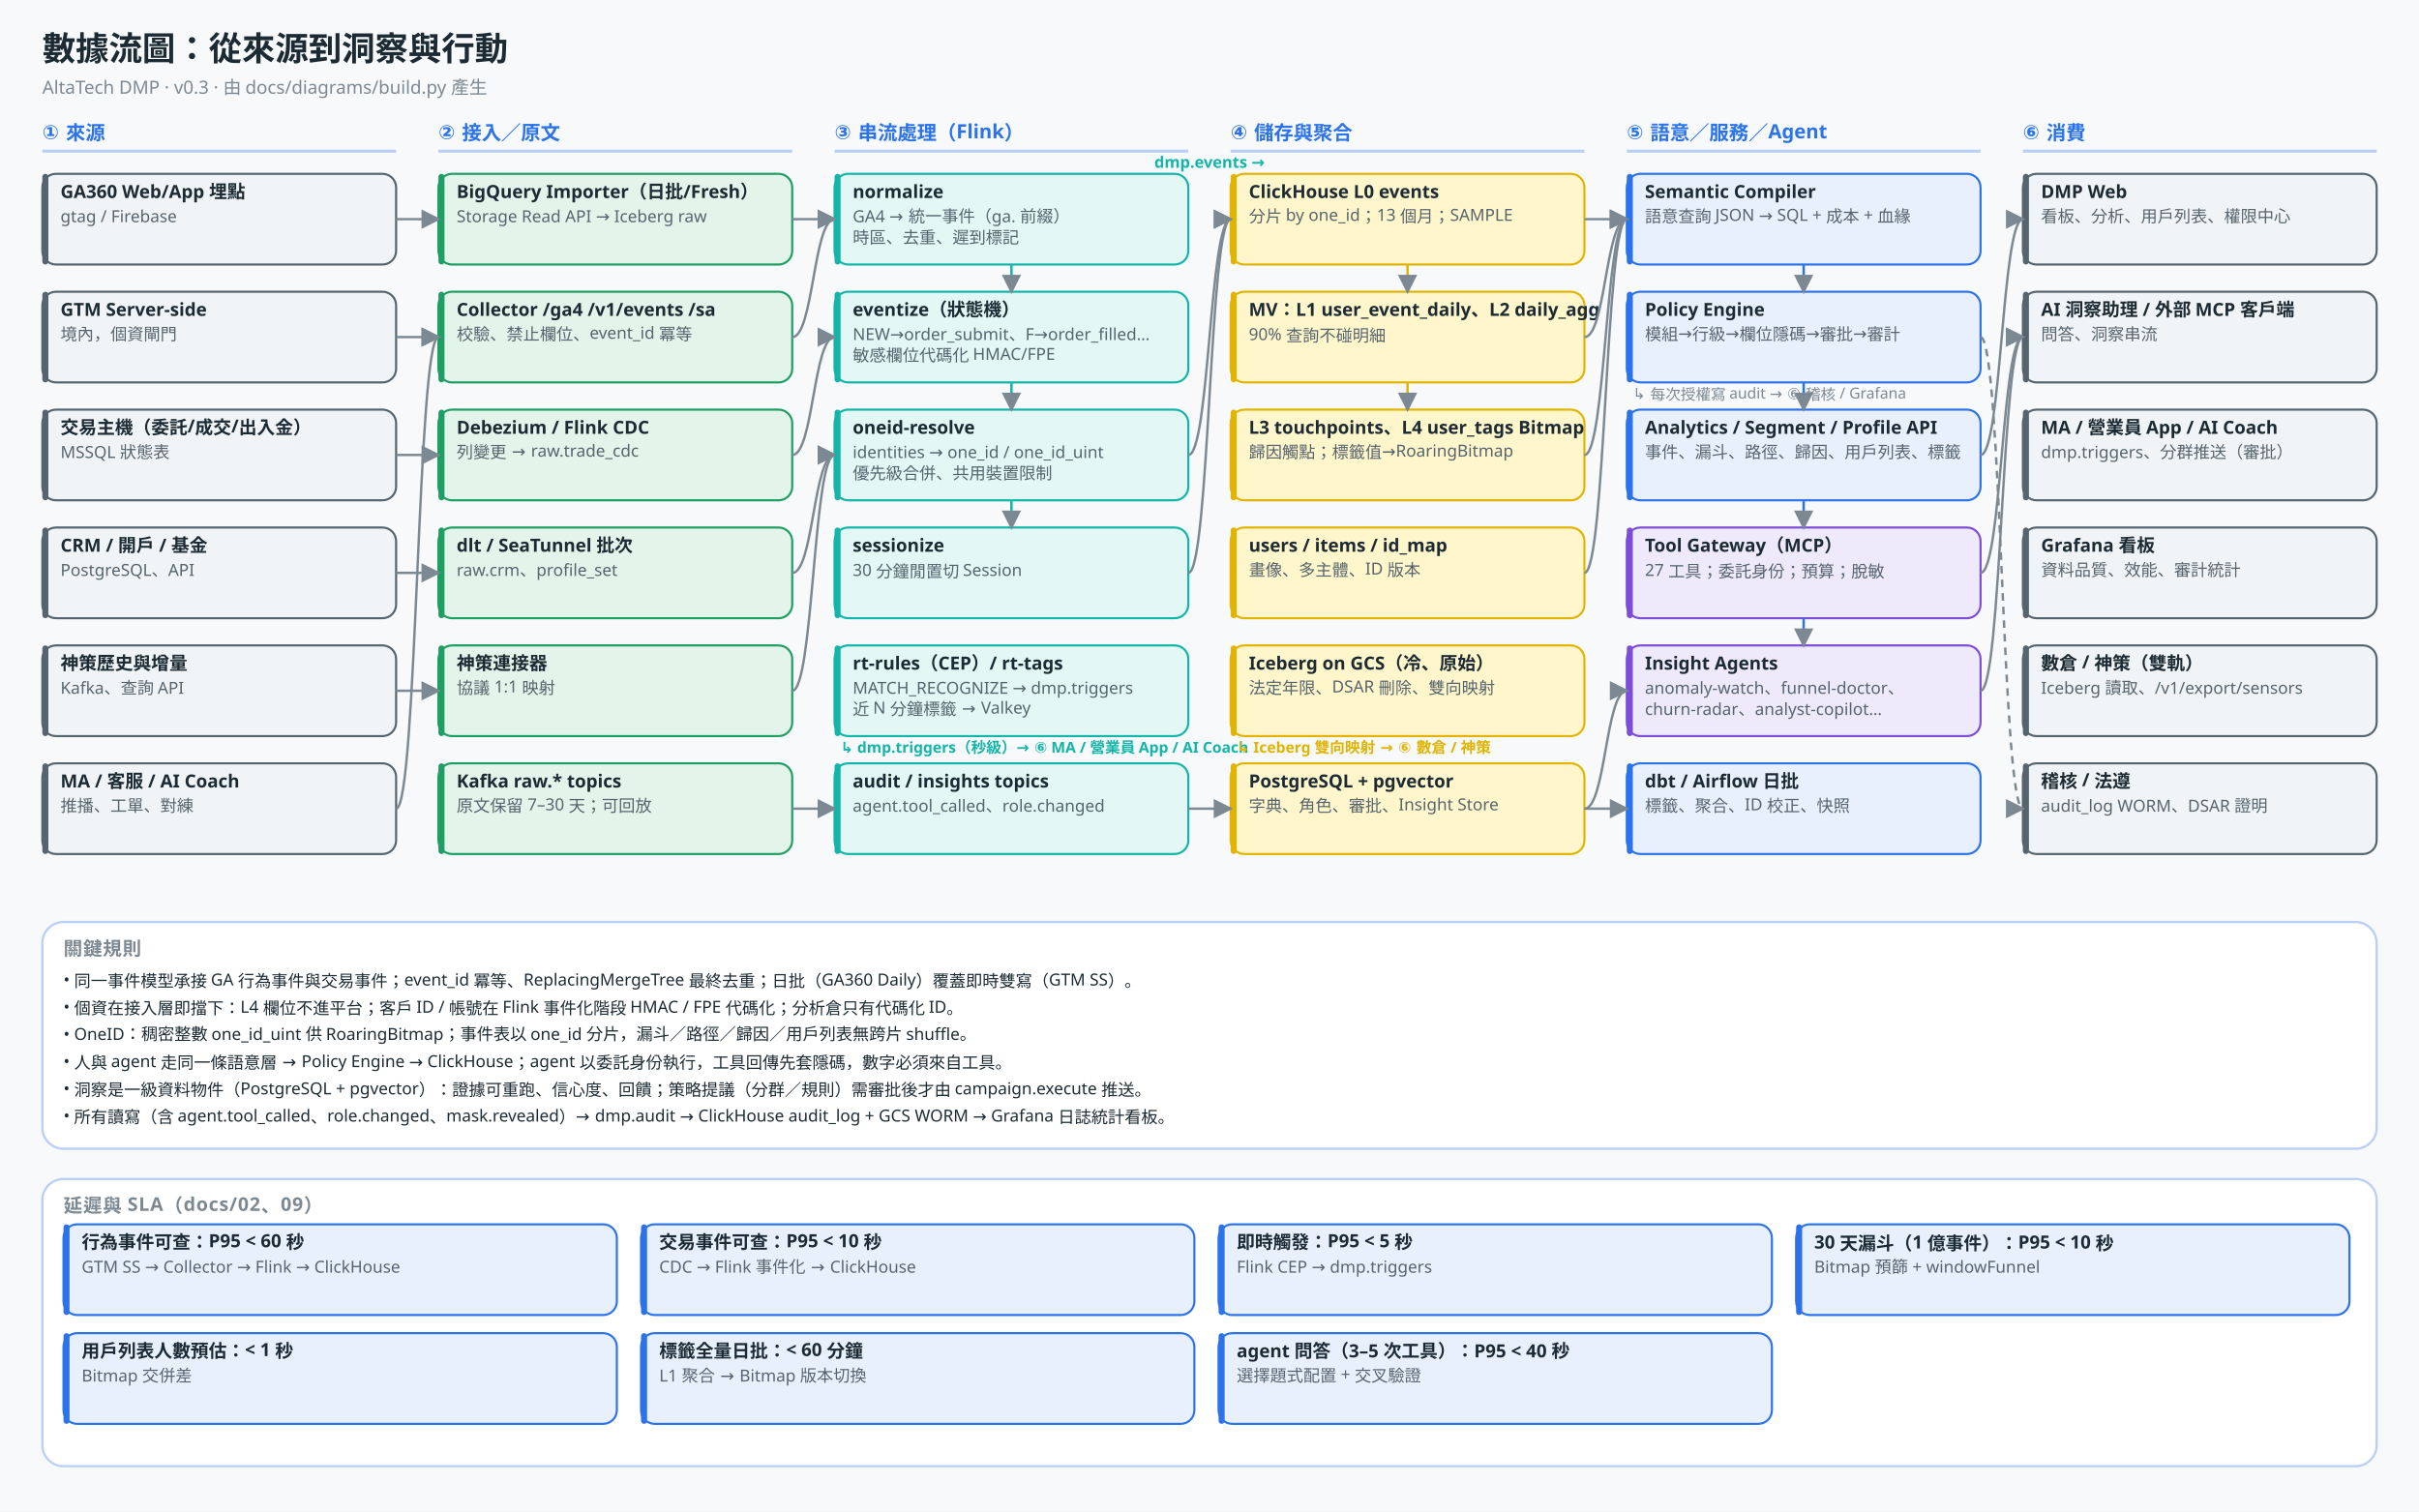
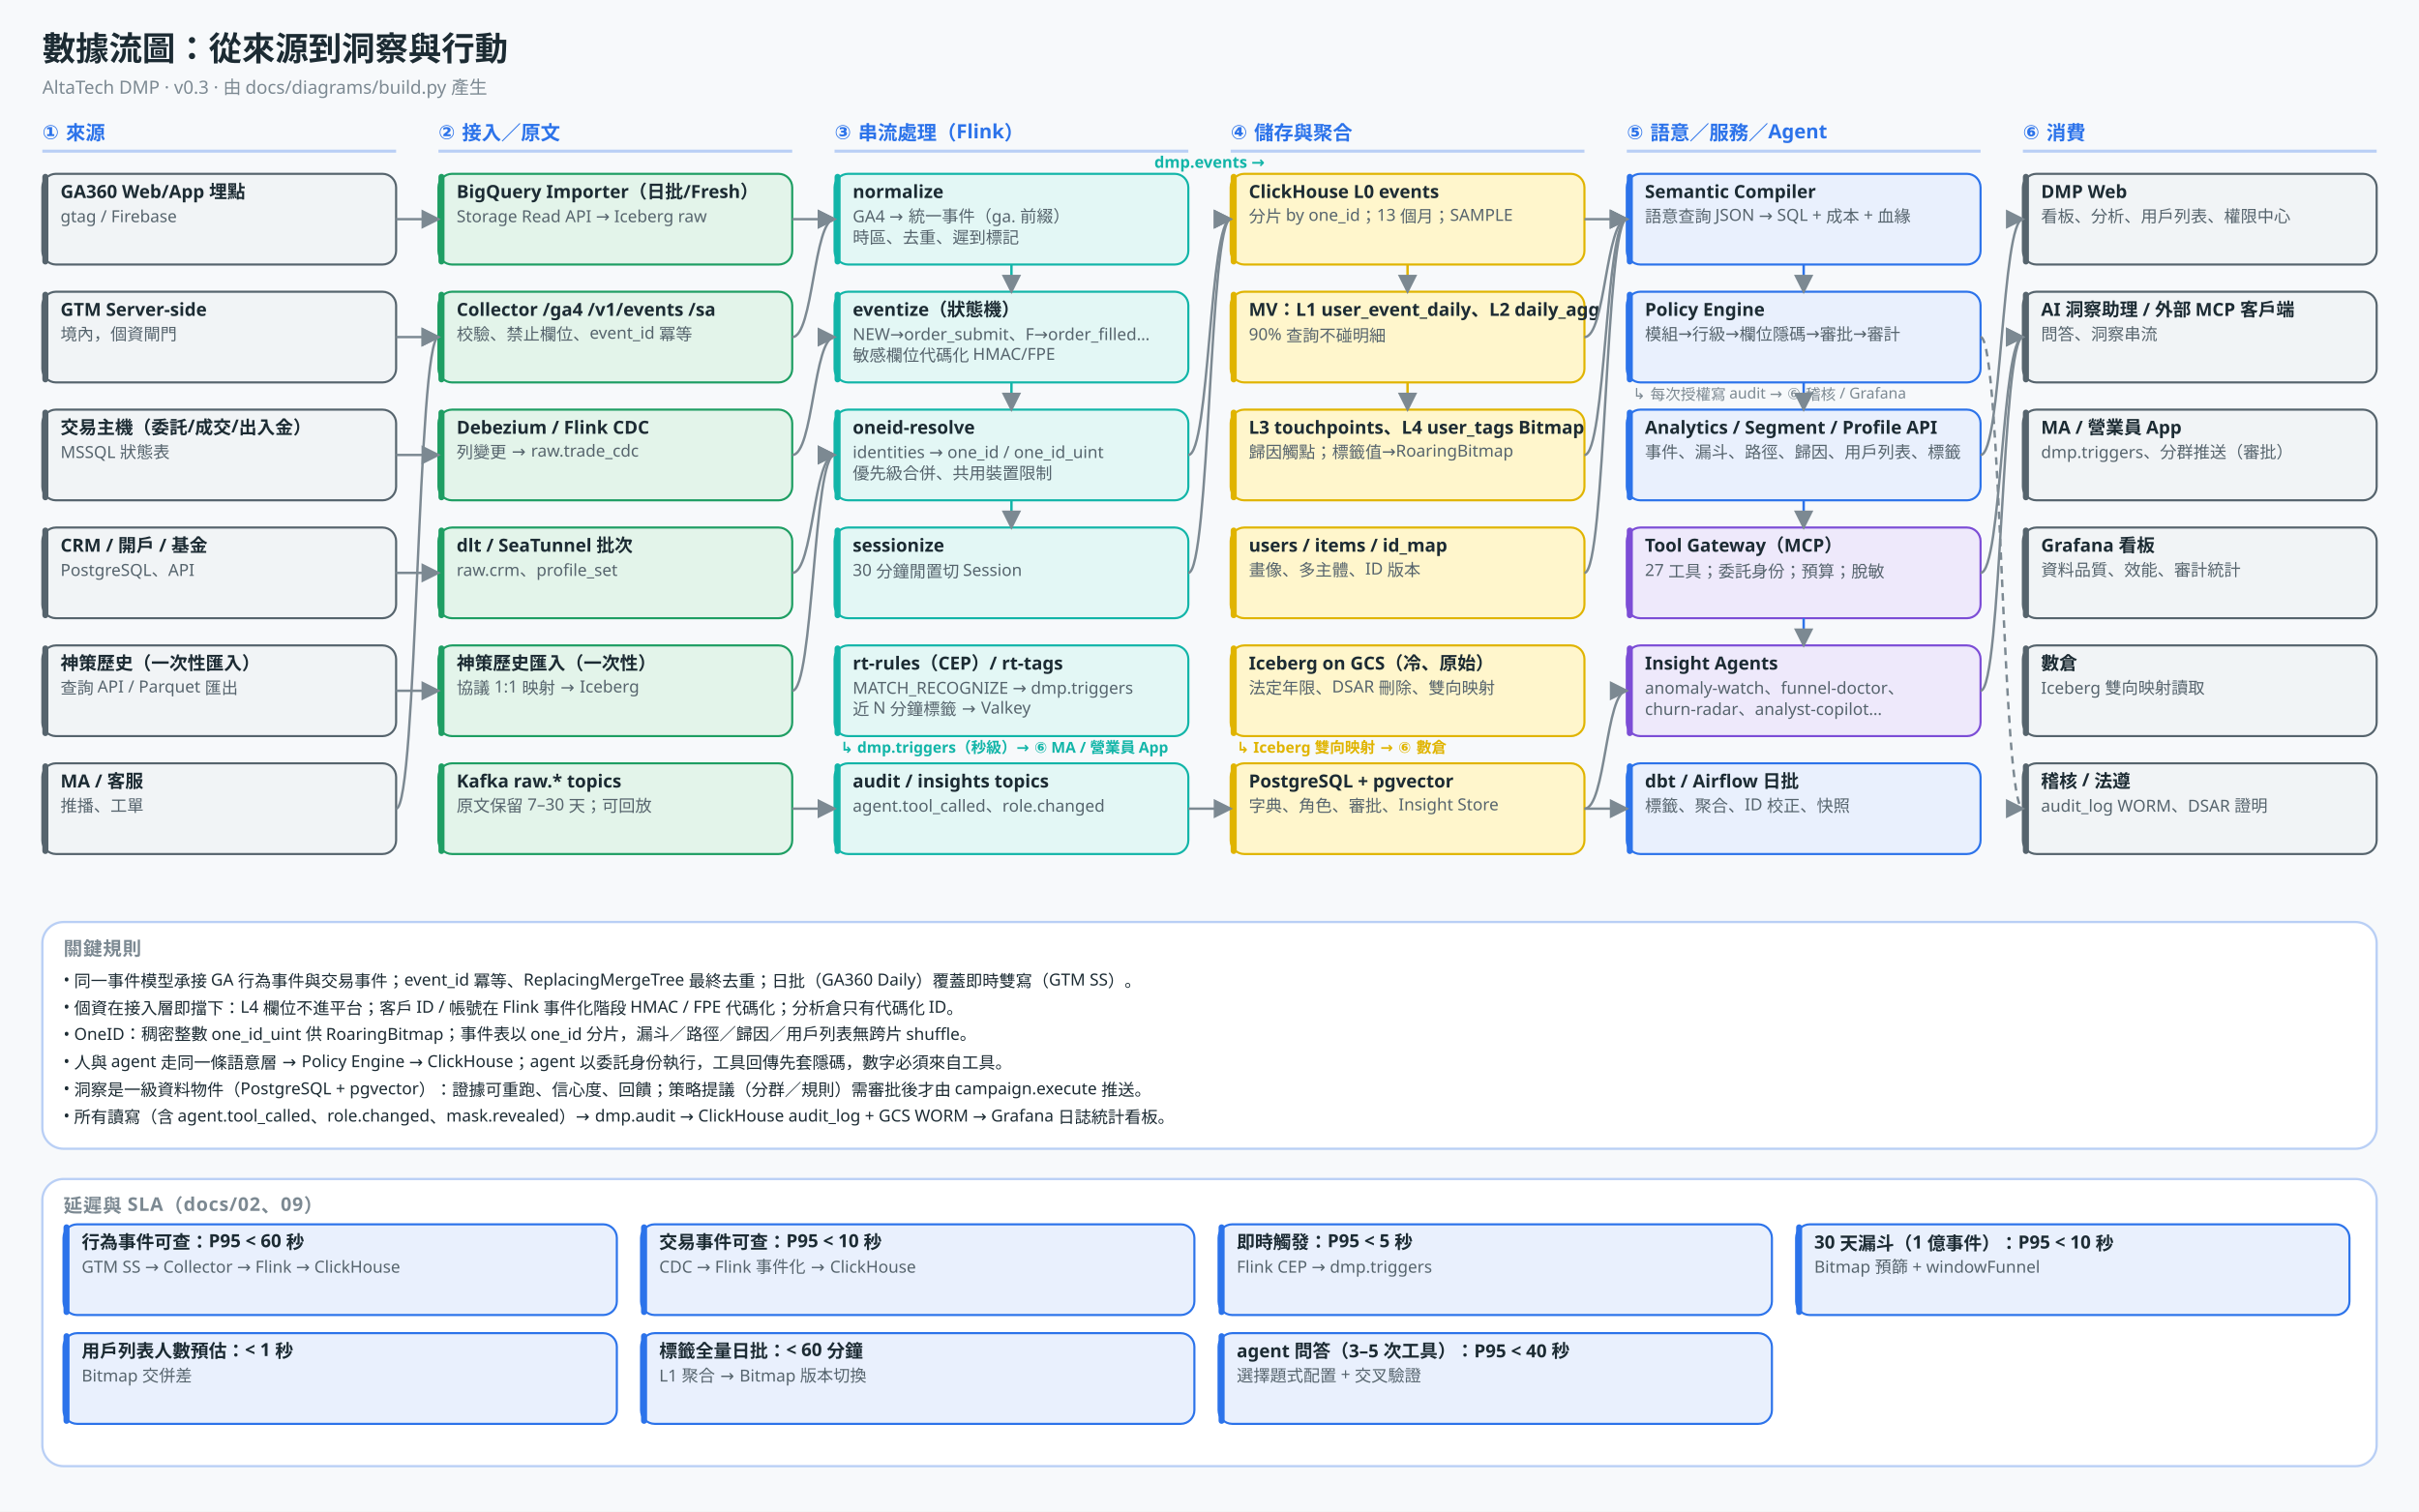
<svg xmlns="http://www.w3.org/2000/svg" viewBox="0 0 1600 1000" width="1600" height="1000">
  <defs>
    <marker id="ah" markerWidth="8" markerHeight="8" refX="7" refY="4" orient="auto">
      <path d="M0,0 L8,4 L0,8 z" fill="#7C8992" />
    </marker>
  </defs>
  <rect width="1600" height="1000" fill="#F7F9FB" />
  <text x="28" y="40" font-family="'Plus Jakarta Sans','Noto Sans TC','PingFang TC','Microsoft JhengHei',sans-serif" font-size="22" font-weight="800" fill="#1C2B33">數據流圖：從來源到洞察與行動</text>
  <text x="28" y="62" font-family="'Plus Jakarta Sans','Noto Sans TC','PingFang TC','Microsoft JhengHei',sans-serif" font-size="12" fill="#7C8992">AltaTech DMP · v0.3 · 由 docs/diagrams/build.py 產生</text>
  <text x="28" y="92" font-family="'Plus Jakarta Sans','Noto Sans TC','PingFang TC','Microsoft JhengHei',sans-serif" font-size="13" font-weight="800" fill="#2C73EA">① 來源</text>
  <line x1="28" y1="100" x2="262" y2="100" stroke="#B9CFF5" stroke-width="2" />
  <text x="290" y="92" font-family="'Plus Jakarta Sans','Noto Sans TC','PingFang TC','Microsoft JhengHei',sans-serif" font-size="13" font-weight="800" fill="#2C73EA">② 接入／原文</text>
  <line x1="290" y1="100" x2="524" y2="100" stroke="#B9CFF5" stroke-width="2" />
  <text x="552" y="92" font-family="'Plus Jakarta Sans','Noto Sans TC','PingFang TC','Microsoft JhengHei',sans-serif" font-size="13" font-weight="800" fill="#2C73EA">③ 串流處理（Flink）</text>
  <line x1="552" y1="100" x2="786" y2="100" stroke="#B9CFF5" stroke-width="2" />
  <text x="814" y="92" font-family="'Plus Jakarta Sans','Noto Sans TC','PingFang TC','Microsoft JhengHei',sans-serif" font-size="13" font-weight="800" fill="#2C73EA">④ 儲存與聚合</text>
  <line x1="814" y1="100" x2="1048" y2="100" stroke="#B9CFF5" stroke-width="2" />
  <text x="1076" y="92" font-family="'Plus Jakarta Sans','Noto Sans TC','PingFang TC','Microsoft JhengHei',sans-serif" font-size="13" font-weight="800" fill="#2C73EA">⑤ 語意／服務／Agent</text>
  <line x1="1076" y1="100" x2="1310" y2="100" stroke="#B9CFF5" stroke-width="2" />
  <text x="1338" y="92" font-family="'Plus Jakarta Sans','Noto Sans TC','PingFang TC','Microsoft JhengHei',sans-serif" font-size="13" font-weight="800" fill="#2C73EA">⑥ 消費</text>
  <line x1="1338" y1="100" x2="1572" y2="100" stroke="#B9CFF5" stroke-width="2" />
  <rect x="28" y="115" width="234" height="60" rx="9" fill="#F1F4F6" stroke="#56646D" stroke-width="1.4" />
  <rect x="28" y="115" width="4" height="60" rx="2" fill="#56646D" />
  <text x="40" y="131" font-family="'Plus Jakarta Sans','Noto Sans TC','PingFang TC','Microsoft JhengHei',sans-serif" font-size="12" font-weight="700" fill="#1C2B33">GA360 Web/App 埋點</text>
  <text x="40" y="147" font-family="'Plus Jakarta Sans','Noto Sans TC','PingFang TC','Microsoft JhengHei',sans-serif" font-size="11" fill="#56646D">gtag / Firebase</text>
  <rect x="28" y="193" width="234" height="60" rx="9" fill="#F1F4F6" stroke="#56646D" stroke-width="1.4" />
  <rect x="28" y="193" width="4" height="60" rx="2" fill="#56646D" />
  <text x="40" y="209" font-family="'Plus Jakarta Sans','Noto Sans TC','PingFang TC','Microsoft JhengHei',sans-serif" font-size="12" font-weight="700" fill="#1C2B33">GTM Server-side</text>
  <text x="40" y="225" font-family="'Plus Jakarta Sans','Noto Sans TC','PingFang TC','Microsoft JhengHei',sans-serif" font-size="11" fill="#56646D">境內，個資閘門</text>
  <rect x="28" y="271" width="234" height="60" rx="9" fill="#F1F4F6" stroke="#56646D" stroke-width="1.4" />
  <rect x="28" y="271" width="4" height="60" rx="2" fill="#56646D" />
  <text x="40" y="287" font-family="'Plus Jakarta Sans','Noto Sans TC','PingFang TC','Microsoft JhengHei',sans-serif" font-size="12" font-weight="700" fill="#1C2B33">交易主機（委託/成交/出入金）</text>
  <text x="40" y="303" font-family="'Plus Jakarta Sans','Noto Sans TC','PingFang TC','Microsoft JhengHei',sans-serif" font-size="11" fill="#56646D">MSSQL 狀態表</text>
  <rect x="28" y="349" width="234" height="60" rx="9" fill="#F1F4F6" stroke="#56646D" stroke-width="1.4" />
  <rect x="28" y="349" width="4" height="60" rx="2" fill="#56646D" />
  <text x="40" y="365" font-family="'Plus Jakarta Sans','Noto Sans TC','PingFang TC','Microsoft JhengHei',sans-serif" font-size="12" font-weight="700" fill="#1C2B33">CRM / 開戶 / 基金</text>
  <text x="40" y="381" font-family="'Plus Jakarta Sans','Noto Sans TC','PingFang TC','Microsoft JhengHei',sans-serif" font-size="11" fill="#56646D">PostgreSQL、API</text>
  <rect x="28" y="427" width="234" height="60" rx="9" fill="#F1F4F6" stroke="#56646D" stroke-width="1.4" />
  <rect x="28" y="427" width="4" height="60" rx="2" fill="#56646D" />
-   <text x="40" y="443" font-family="'Plus Jakarta Sans','Noto Sans TC','PingFang TC','Microsoft JhengHei',sans-serif" font-size="12" font-weight="700" fill="#1C2B33">神策歷史與增量</text>
-   <text x="40" y="459" font-family="'Plus Jakarta Sans','Noto Sans TC','PingFang TC','Microsoft JhengHei',sans-serif" font-size="11" fill="#56646D">Kafka、查詢 API</text>
+   <text x="40" y="443" font-family="'Plus Jakarta Sans','Noto Sans TC','PingFang TC','Microsoft JhengHei',sans-serif" font-size="12" font-weight="700" fill="#1C2B33">神策歷史（一次性匯入）</text>
+   <text x="40" y="459" font-family="'Plus Jakarta Sans','Noto Sans TC','PingFang TC','Microsoft JhengHei',sans-serif" font-size="11" fill="#56646D">查詢 API / Parquet 匯出</text>
  <rect x="28" y="505" width="234" height="60" rx="9" fill="#F1F4F6" stroke="#56646D" stroke-width="1.4" />
  <rect x="28" y="505" width="4" height="60" rx="2" fill="#56646D" />
-   <text x="40" y="521" font-family="'Plus Jakarta Sans','Noto Sans TC','PingFang TC','Microsoft JhengHei',sans-serif" font-size="12" font-weight="700" fill="#1C2B33">MA / 客服 / AI Coach</text>
-   <text x="40" y="537" font-family="'Plus Jakarta Sans','Noto Sans TC','PingFang TC','Microsoft JhengHei',sans-serif" font-size="11" fill="#56646D">推播、工單、對練</text>
+   <text x="40" y="521" font-family="'Plus Jakarta Sans','Noto Sans TC','PingFang TC','Microsoft JhengHei',sans-serif" font-size="12" font-weight="700" fill="#1C2B33">MA / 客服</text>
+   <text x="40" y="537" font-family="'Plus Jakarta Sans','Noto Sans TC','PingFang TC','Microsoft JhengHei',sans-serif" font-size="11" fill="#56646D">推播、工單</text>
  <rect x="290" y="115" width="234" height="60" rx="9" fill="#E3F4EA" stroke="#1E9E63" stroke-width="1.4" />
  <rect x="290" y="115" width="4" height="60" rx="2" fill="#1E9E63" />
  <text x="302" y="131" font-family="'Plus Jakarta Sans','Noto Sans TC','PingFang TC','Microsoft JhengHei',sans-serif" font-size="12" font-weight="700" fill="#1C2B33">BigQuery Importer（日批/Fresh）</text>
  <text x="302" y="147" font-family="'Plus Jakarta Sans','Noto Sans TC','PingFang TC','Microsoft JhengHei',sans-serif" font-size="11" fill="#56646D">Storage Read API → Iceberg raw</text>
  <rect x="290" y="193" width="234" height="60" rx="9" fill="#E3F4EA" stroke="#1E9E63" stroke-width="1.4" />
  <rect x="290" y="193" width="4" height="60" rx="2" fill="#1E9E63" />
  <text x="302" y="209" font-family="'Plus Jakarta Sans','Noto Sans TC','PingFang TC','Microsoft JhengHei',sans-serif" font-size="12" font-weight="700" fill="#1C2B33">Collector /ga4 /v1/events /sa</text>
  <text x="302" y="225" font-family="'Plus Jakarta Sans','Noto Sans TC','PingFang TC','Microsoft JhengHei',sans-serif" font-size="11" fill="#56646D">校驗、禁止欄位、event_id 冪等</text>
  <rect x="290" y="271" width="234" height="60" rx="9" fill="#E3F4EA" stroke="#1E9E63" stroke-width="1.4" />
  <rect x="290" y="271" width="4" height="60" rx="2" fill="#1E9E63" />
  <text x="302" y="287" font-family="'Plus Jakarta Sans','Noto Sans TC','PingFang TC','Microsoft JhengHei',sans-serif" font-size="12" font-weight="700" fill="#1C2B33">Debezium / Flink CDC</text>
  <text x="302" y="303" font-family="'Plus Jakarta Sans','Noto Sans TC','PingFang TC','Microsoft JhengHei',sans-serif" font-size="11" fill="#56646D">列變更 → raw.trade_cdc</text>
  <rect x="290" y="349" width="234" height="60" rx="9" fill="#E3F4EA" stroke="#1E9E63" stroke-width="1.4" />
  <rect x="290" y="349" width="4" height="60" rx="2" fill="#1E9E63" />
  <text x="302" y="365" font-family="'Plus Jakarta Sans','Noto Sans TC','PingFang TC','Microsoft JhengHei',sans-serif" font-size="12" font-weight="700" fill="#1C2B33">dlt / SeaTunnel 批次</text>
  <text x="302" y="381" font-family="'Plus Jakarta Sans','Noto Sans TC','PingFang TC','Microsoft JhengHei',sans-serif" font-size="11" fill="#56646D">raw.crm、profile_set</text>
  <rect x="290" y="427" width="234" height="60" rx="9" fill="#E3F4EA" stroke="#1E9E63" stroke-width="1.4" />
  <rect x="290" y="427" width="4" height="60" rx="2" fill="#1E9E63" />
-   <text x="302" y="443" font-family="'Plus Jakarta Sans','Noto Sans TC','PingFang TC','Microsoft JhengHei',sans-serif" font-size="12" font-weight="700" fill="#1C2B33">神策連接器</text>
-   <text x="302" y="459" font-family="'Plus Jakarta Sans','Noto Sans TC','PingFang TC','Microsoft JhengHei',sans-serif" font-size="11" fill="#56646D">協議 1:1 映射</text>
+   <text x="302" y="443" font-family="'Plus Jakarta Sans','Noto Sans TC','PingFang TC','Microsoft JhengHei',sans-serif" font-size="12" font-weight="700" fill="#1C2B33">神策歷史匯入（一次性）</text>
+   <text x="302" y="459" font-family="'Plus Jakarta Sans','Noto Sans TC','PingFang TC','Microsoft JhengHei',sans-serif" font-size="11" fill="#56646D">協議 1:1 映射 → Iceberg</text>
  <rect x="290" y="505" width="234" height="60" rx="9" fill="#E3F4EA" stroke="#1E9E63" stroke-width="1.4" />
  <rect x="290" y="505" width="4" height="60" rx="2" fill="#1E9E63" />
  <text x="302" y="521" font-family="'Plus Jakarta Sans','Noto Sans TC','PingFang TC','Microsoft JhengHei',sans-serif" font-size="12" font-weight="700" fill="#1C2B33">Kafka raw.* topics</text>
  <text x="302" y="537" font-family="'Plus Jakarta Sans','Noto Sans TC','PingFang TC','Microsoft JhengHei',sans-serif" font-size="11" fill="#56646D">原文保留 7–30 天；可回放</text>
  <rect x="552" y="115" width="234" height="60" rx="9" fill="#E3F7F5" stroke="#12B5A8" stroke-width="1.4" />
  <rect x="552" y="115" width="4" height="60" rx="2" fill="#12B5A8" />
  <text x="564" y="131" font-family="'Plus Jakarta Sans','Noto Sans TC','PingFang TC','Microsoft JhengHei',sans-serif" font-size="12" font-weight="700" fill="#1C2B33">normalize</text>
  <text x="564" y="147" font-family="'Plus Jakarta Sans','Noto Sans TC','PingFang TC','Microsoft JhengHei',sans-serif" font-size="11" fill="#56646D">GA4 → 統一事件（ga. 前綴）</text>
  <text x="564" y="161" font-family="'Plus Jakarta Sans','Noto Sans TC','PingFang TC','Microsoft JhengHei',sans-serif" font-size="11" fill="#56646D">時區、去重、遲到標記</text>
  <rect x="552" y="193" width="234" height="60" rx="9" fill="#E3F7F5" stroke="#12B5A8" stroke-width="1.4" />
  <rect x="552" y="193" width="4" height="60" rx="2" fill="#12B5A8" />
  <text x="564" y="209" font-family="'Plus Jakarta Sans','Noto Sans TC','PingFang TC','Microsoft JhengHei',sans-serif" font-size="12" font-weight="700" fill="#1C2B33">eventize（狀態機）</text>
  <text x="564" y="225" font-family="'Plus Jakarta Sans','Noto Sans TC','PingFang TC','Microsoft JhengHei',sans-serif" font-size="11" fill="#56646D">NEW→order_submit、F→order_filled…</text>
  <text x="564" y="239" font-family="'Plus Jakarta Sans','Noto Sans TC','PingFang TC','Microsoft JhengHei',sans-serif" font-size="11" fill="#56646D">敏感欄位代碼化 HMAC/FPE</text>
  <rect x="552" y="271" width="234" height="60" rx="9" fill="#E3F7F5" stroke="#12B5A8" stroke-width="1.4" />
  <rect x="552" y="271" width="4" height="60" rx="2" fill="#12B5A8" />
  <text x="564" y="287" font-family="'Plus Jakarta Sans','Noto Sans TC','PingFang TC','Microsoft JhengHei',sans-serif" font-size="12" font-weight="700" fill="#1C2B33">oneid-resolve</text>
  <text x="564" y="303" font-family="'Plus Jakarta Sans','Noto Sans TC','PingFang TC','Microsoft JhengHei',sans-serif" font-size="11" fill="#56646D">identities → one_id / one_id_uint</text>
  <text x="564" y="317" font-family="'Plus Jakarta Sans','Noto Sans TC','PingFang TC','Microsoft JhengHei',sans-serif" font-size="11" fill="#56646D">優先級合併、共用裝置限制</text>
  <rect x="552" y="349" width="234" height="60" rx="9" fill="#E3F7F5" stroke="#12B5A8" stroke-width="1.4" />
  <rect x="552" y="349" width="4" height="60" rx="2" fill="#12B5A8" />
  <text x="564" y="365" font-family="'Plus Jakarta Sans','Noto Sans TC','PingFang TC','Microsoft JhengHei',sans-serif" font-size="12" font-weight="700" fill="#1C2B33">sessionize</text>
  <text x="564" y="381" font-family="'Plus Jakarta Sans','Noto Sans TC','PingFang TC','Microsoft JhengHei',sans-serif" font-size="11" fill="#56646D">30 分鐘閒置切 Session</text>
  <rect x="552" y="427" width="234" height="60" rx="9" fill="#E3F7F5" stroke="#12B5A8" stroke-width="1.4" />
  <rect x="552" y="427" width="4" height="60" rx="2" fill="#12B5A8" />
  <text x="564" y="443" font-family="'Plus Jakarta Sans','Noto Sans TC','PingFang TC','Microsoft JhengHei',sans-serif" font-size="12" font-weight="700" fill="#1C2B33">rt-rules（CEP）/ rt-tags</text>
  <text x="564" y="459" font-family="'Plus Jakarta Sans','Noto Sans TC','PingFang TC','Microsoft JhengHei',sans-serif" font-size="11" fill="#56646D">MATCH_RECOGNIZE → dmp.triggers</text>
  <text x="564" y="473" font-family="'Plus Jakarta Sans','Noto Sans TC','PingFang TC','Microsoft JhengHei',sans-serif" font-size="11" fill="#56646D">近 N 分鐘標籤 → Valkey</text>
  <rect x="552" y="505" width="234" height="60" rx="9" fill="#E3F7F5" stroke="#12B5A8" stroke-width="1.4" />
  <rect x="552" y="505" width="4" height="60" rx="2" fill="#12B5A8" />
  <text x="564" y="521" font-family="'Plus Jakarta Sans','Noto Sans TC','PingFang TC','Microsoft JhengHei',sans-serif" font-size="12" font-weight="700" fill="#1C2B33">audit / insights topics</text>
  <text x="564" y="537" font-family="'Plus Jakarta Sans','Noto Sans TC','PingFang TC','Microsoft JhengHei',sans-serif" font-size="11" fill="#56646D">agent.tool_called、role.changed</text>
  <rect x="814" y="115" width="234" height="60" rx="9" fill="#FFF6CC" stroke="#E0B400" stroke-width="1.4" />
  <rect x="814" y="115" width="4" height="60" rx="2" fill="#E0B400" />
  <text x="826" y="131" font-family="'Plus Jakarta Sans','Noto Sans TC','PingFang TC','Microsoft JhengHei',sans-serif" font-size="12" font-weight="700" fill="#1C2B33">ClickHouse L0 events</text>
  <text x="826" y="147" font-family="'Plus Jakarta Sans','Noto Sans TC','PingFang TC','Microsoft JhengHei',sans-serif" font-size="11" fill="#56646D">分片 by one_id；13 個月；SAMPLE</text>
  <rect x="814" y="193" width="234" height="60" rx="9" fill="#FFF6CC" stroke="#E0B400" stroke-width="1.4" />
  <rect x="814" y="193" width="4" height="60" rx="2" fill="#E0B400" />
  <text x="826" y="209" font-family="'Plus Jakarta Sans','Noto Sans TC','PingFang TC','Microsoft JhengHei',sans-serif" font-size="12" font-weight="700" fill="#1C2B33">MV：L1 user_event_daily、L2 daily_agg</text>
  <text x="826" y="225" font-family="'Plus Jakarta Sans','Noto Sans TC','PingFang TC','Microsoft JhengHei',sans-serif" font-size="11" fill="#56646D">90% 查詢不碰明細</text>
  <rect x="814" y="271" width="234" height="60" rx="9" fill="#FFF6CC" stroke="#E0B400" stroke-width="1.4" />
  <rect x="814" y="271" width="4" height="60" rx="2" fill="#E0B400" />
  <text x="826" y="287" font-family="'Plus Jakarta Sans','Noto Sans TC','PingFang TC','Microsoft JhengHei',sans-serif" font-size="12" font-weight="700" fill="#1C2B33">L3 touchpoints、L4 user_tags Bitmap</text>
  <text x="826" y="303" font-family="'Plus Jakarta Sans','Noto Sans TC','PingFang TC','Microsoft JhengHei',sans-serif" font-size="11" fill="#56646D">歸因觸點；標籤值→RoaringBitmap</text>
  <rect x="814" y="349" width="234" height="60" rx="9" fill="#FFF6CC" stroke="#E0B400" stroke-width="1.4" />
  <rect x="814" y="349" width="4" height="60" rx="2" fill="#E0B400" />
  <text x="826" y="365" font-family="'Plus Jakarta Sans','Noto Sans TC','PingFang TC','Microsoft JhengHei',sans-serif" font-size="12" font-weight="700" fill="#1C2B33">users / items / id_map</text>
  <text x="826" y="381" font-family="'Plus Jakarta Sans','Noto Sans TC','PingFang TC','Microsoft JhengHei',sans-serif" font-size="11" fill="#56646D">畫像、多主體、ID 版本</text>
  <rect x="814" y="427" width="234" height="60" rx="9" fill="#FFF6CC" stroke="#E0B400" stroke-width="1.4" />
  <rect x="814" y="427" width="4" height="60" rx="2" fill="#E0B400" />
  <text x="826" y="443" font-family="'Plus Jakarta Sans','Noto Sans TC','PingFang TC','Microsoft JhengHei',sans-serif" font-size="12" font-weight="700" fill="#1C2B33">Iceberg on GCS（冷、原始）</text>
  <text x="826" y="459" font-family="'Plus Jakarta Sans','Noto Sans TC','PingFang TC','Microsoft JhengHei',sans-serif" font-size="11" fill="#56646D">法定年限、DSAR 刪除、雙向映射</text>
  <rect x="814" y="505" width="234" height="60" rx="9" fill="#FFF6CC" stroke="#E0B400" stroke-width="1.4" />
  <rect x="814" y="505" width="4" height="60" rx="2" fill="#E0B400" />
  <text x="826" y="521" font-family="'Plus Jakarta Sans','Noto Sans TC','PingFang TC','Microsoft JhengHei',sans-serif" font-size="12" font-weight="700" fill="#1C2B33">PostgreSQL + pgvector</text>
  <text x="826" y="537" font-family="'Plus Jakarta Sans','Noto Sans TC','PingFang TC','Microsoft JhengHei',sans-serif" font-size="11" fill="#56646D">字典、角色、審批、Insight Store</text>
  <rect x="1076" y="115" width="234" height="60" rx="9" fill="#E9F0FD" stroke="#2C73EA" stroke-width="1.4" />
  <rect x="1076" y="115" width="4" height="60" rx="2" fill="#2C73EA" />
  <text x="1088" y="131" font-family="'Plus Jakarta Sans','Noto Sans TC','PingFang TC','Microsoft JhengHei',sans-serif" font-size="12" font-weight="700" fill="#1C2B33">Semantic Compiler</text>
  <text x="1088" y="147" font-family="'Plus Jakarta Sans','Noto Sans TC','PingFang TC','Microsoft JhengHei',sans-serif" font-size="11" fill="#56646D">語意查詢 JSON → SQL + 成本 + 血緣</text>
  <rect x="1076" y="193" width="234" height="60" rx="9" fill="#E9F0FD" stroke="#2C73EA" stroke-width="1.4" />
  <rect x="1076" y="193" width="4" height="60" rx="2" fill="#2C73EA" />
  <text x="1088" y="209" font-family="'Plus Jakarta Sans','Noto Sans TC','PingFang TC','Microsoft JhengHei',sans-serif" font-size="12" font-weight="700" fill="#1C2B33">Policy Engine</text>
  <text x="1088" y="225" font-family="'Plus Jakarta Sans','Noto Sans TC','PingFang TC','Microsoft JhengHei',sans-serif" font-size="11" fill="#56646D">模組→行級→欄位隱碼→審批→審計</text>
  <rect x="1076" y="271" width="234" height="60" rx="9" fill="#E9F0FD" stroke="#2C73EA" stroke-width="1.4" />
  <rect x="1076" y="271" width="4" height="60" rx="2" fill="#2C73EA" />
  <text x="1088" y="287" font-family="'Plus Jakarta Sans','Noto Sans TC','PingFang TC','Microsoft JhengHei',sans-serif" font-size="12" font-weight="700" fill="#1C2B33">Analytics / Segment / Profile API</text>
  <text x="1088" y="303" font-family="'Plus Jakarta Sans','Noto Sans TC','PingFang TC','Microsoft JhengHei',sans-serif" font-size="11" fill="#56646D">事件、漏斗、路徑、歸因、用戶列表、標籤</text>
  <rect x="1076" y="349" width="234" height="60" rx="9" fill="#EEE9FB" stroke="#7C4DD6" stroke-width="1.4" />
  <rect x="1076" y="349" width="4" height="60" rx="2" fill="#7C4DD6" />
  <text x="1088" y="365" font-family="'Plus Jakarta Sans','Noto Sans TC','PingFang TC','Microsoft JhengHei',sans-serif" font-size="12" font-weight="700" fill="#1C2B33">Tool Gateway（MCP）</text>
  <text x="1088" y="381" font-family="'Plus Jakarta Sans','Noto Sans TC','PingFang TC','Microsoft JhengHei',sans-serif" font-size="11" fill="#56646D">27 工具；委託身份；預算；脫敏</text>
  <rect x="1076" y="427" width="234" height="60" rx="9" fill="#EEE9FB" stroke="#7C4DD6" stroke-width="1.4" />
  <rect x="1076" y="427" width="4" height="60" rx="2" fill="#7C4DD6" />
  <text x="1088" y="443" font-family="'Plus Jakarta Sans','Noto Sans TC','PingFang TC','Microsoft JhengHei',sans-serif" font-size="12" font-weight="700" fill="#1C2B33">Insight Agents</text>
  <text x="1088" y="459" font-family="'Plus Jakarta Sans','Noto Sans TC','PingFang TC','Microsoft JhengHei',sans-serif" font-size="11" fill="#56646D">anomaly-watch、funnel-doctor、</text>
  <text x="1088" y="473" font-family="'Plus Jakarta Sans','Noto Sans TC','PingFang TC','Microsoft JhengHei',sans-serif" font-size="11" fill="#56646D">churn-radar、analyst-copilot…</text>
  <rect x="1076" y="505" width="234" height="60" rx="9" fill="#E9F0FD" stroke="#2C73EA" stroke-width="1.4" />
  <rect x="1076" y="505" width="4" height="60" rx="2" fill="#2C73EA" />
  <text x="1088" y="521" font-family="'Plus Jakarta Sans','Noto Sans TC','PingFang TC','Microsoft JhengHei',sans-serif" font-size="12" font-weight="700" fill="#1C2B33">dbt / Airflow 日批</text>
  <text x="1088" y="537" font-family="'Plus Jakarta Sans','Noto Sans TC','PingFang TC','Microsoft JhengHei',sans-serif" font-size="11" fill="#56646D">標籤、聚合、ID 校正、快照</text>
  <rect x="1338" y="115" width="234" height="60" rx="9" fill="#F1F4F6" stroke="#56646D" stroke-width="1.4" />
  <rect x="1338" y="115" width="4" height="60" rx="2" fill="#56646D" />
  <text x="1350" y="131" font-family="'Plus Jakarta Sans','Noto Sans TC','PingFang TC','Microsoft JhengHei',sans-serif" font-size="12" font-weight="700" fill="#1C2B33">DMP Web</text>
  <text x="1350" y="147" font-family="'Plus Jakarta Sans','Noto Sans TC','PingFang TC','Microsoft JhengHei',sans-serif" font-size="11" fill="#56646D">看板、分析、用戶列表、權限中心</text>
  <rect x="1338" y="193" width="234" height="60" rx="9" fill="#F1F4F6" stroke="#56646D" stroke-width="1.4" />
  <rect x="1338" y="193" width="4" height="60" rx="2" fill="#56646D" />
  <text x="1350" y="209" font-family="'Plus Jakarta Sans','Noto Sans TC','PingFang TC','Microsoft JhengHei',sans-serif" font-size="12" font-weight="700" fill="#1C2B33">AI 洞察助理 / 外部 MCP 客戶端</text>
  <text x="1350" y="225" font-family="'Plus Jakarta Sans','Noto Sans TC','PingFang TC','Microsoft JhengHei',sans-serif" font-size="11" fill="#56646D">問答、洞察串流</text>
  <rect x="1338" y="271" width="234" height="60" rx="9" fill="#F1F4F6" stroke="#56646D" stroke-width="1.4" />
  <rect x="1338" y="271" width="4" height="60" rx="2" fill="#56646D" />
-   <text x="1350" y="287" font-family="'Plus Jakarta Sans','Noto Sans TC','PingFang TC','Microsoft JhengHei',sans-serif" font-size="12" font-weight="700" fill="#1C2B33">MA / 營業員 App / AI Coach</text>
+   <text x="1350" y="287" font-family="'Plus Jakarta Sans','Noto Sans TC','PingFang TC','Microsoft JhengHei',sans-serif" font-size="12" font-weight="700" fill="#1C2B33">MA / 營業員 App</text>
  <text x="1350" y="303" font-family="'Plus Jakarta Sans','Noto Sans TC','PingFang TC','Microsoft JhengHei',sans-serif" font-size="11" fill="#56646D">dmp.triggers、分群推送（審批）</text>
  <rect x="1338" y="349" width="234" height="60" rx="9" fill="#F1F4F6" stroke="#56646D" stroke-width="1.4" />
  <rect x="1338" y="349" width="4" height="60" rx="2" fill="#56646D" />
  <text x="1350" y="365" font-family="'Plus Jakarta Sans','Noto Sans TC','PingFang TC','Microsoft JhengHei',sans-serif" font-size="12" font-weight="700" fill="#1C2B33">Grafana 看板</text>
  <text x="1350" y="381" font-family="'Plus Jakarta Sans','Noto Sans TC','PingFang TC','Microsoft JhengHei',sans-serif" font-size="11" fill="#56646D">資料品質、效能、審計統計</text>
  <rect x="1338" y="427" width="234" height="60" rx="9" fill="#F1F4F6" stroke="#56646D" stroke-width="1.4" />
  <rect x="1338" y="427" width="4" height="60" rx="2" fill="#56646D" />
-   <text x="1350" y="443" font-family="'Plus Jakarta Sans','Noto Sans TC','PingFang TC','Microsoft JhengHei',sans-serif" font-size="12" font-weight="700" fill="#1C2B33">數倉 / 神策（雙軌）</text>
-   <text x="1350" y="459" font-family="'Plus Jakarta Sans','Noto Sans TC','PingFang TC','Microsoft JhengHei',sans-serif" font-size="11" fill="#56646D">Iceberg 讀取、/v1/export/sensors</text>
+   <text x="1350" y="443" font-family="'Plus Jakarta Sans','Noto Sans TC','PingFang TC','Microsoft JhengHei',sans-serif" font-size="12" font-weight="700" fill="#1C2B33">數倉</text>
+   <text x="1350" y="459" font-family="'Plus Jakarta Sans','Noto Sans TC','PingFang TC','Microsoft JhengHei',sans-serif" font-size="11" fill="#56646D">Iceberg 雙向映射讀取</text>
  <rect x="1338" y="505" width="234" height="60" rx="9" fill="#F1F4F6" stroke="#56646D" stroke-width="1.4" />
  <rect x="1338" y="505" width="4" height="60" rx="2" fill="#56646D" />
  <text x="1350" y="521" font-family="'Plus Jakarta Sans','Noto Sans TC','PingFang TC','Microsoft JhengHei',sans-serif" font-size="12" font-weight="700" fill="#1C2B33">稽核 / 法遵</text>
  <text x="1350" y="537" font-family="'Plus Jakarta Sans','Noto Sans TC','PingFang TC','Microsoft JhengHei',sans-serif" font-size="11" fill="#56646D">audit_log WORM、DSAR 證明</text>
  <path d="M262,145 C276.0,145 276.0,145 290,145" fill="none" stroke="#7C8992" stroke-width="1.6" marker-end="url(#ah)" />
  <path d="M262,223 C276.0,223 276.0,223 290,223" fill="none" stroke="#7C8992" stroke-width="1.6" marker-end="url(#ah)" />
  <path d="M262,301 C276.0,301 276.0,301 290,301" fill="none" stroke="#7C8992" stroke-width="1.6" marker-end="url(#ah)" />
  <path d="M262,379 C276.0,379 276.0,379 290,379" fill="none" stroke="#7C8992" stroke-width="1.6" marker-end="url(#ah)" />
  <path d="M262,457 C276.0,457 276.0,457 290,457" fill="none" stroke="#7C8992" stroke-width="1.6" marker-end="url(#ah)" />
  <path d="M262,535 C276.0,535 276.0,223 290,223" fill="none" stroke="#7C8992" stroke-width="1.6" marker-end="url(#ah)" />
  <path d="M524,145 C538.0,145 538.0,145 552,145" fill="none" stroke="#7C8992" stroke-width="1.6" marker-end="url(#ah)" />
  <path d="M524,223 C538.0,223 538.0,145 552,145" fill="none" stroke="#7C8992" stroke-width="1.6" marker-end="url(#ah)" />
  <path d="M524,301 C538.0,301 538.0,223 552,223" fill="none" stroke="#7C8992" stroke-width="1.6" marker-end="url(#ah)" />
  <path d="M524,379 C538.0,379 538.0,301 552,301" fill="none" stroke="#7C8992" stroke-width="1.6" marker-end="url(#ah)" />
  <path d="M524,457 C538.0,457 538.0,301 552,301" fill="none" stroke="#7C8992" stroke-width="1.6" marker-end="url(#ah)" />
  <path d="M524,535 L552,535" fill="none" stroke="#7C8992" stroke-width="1.6" marker-end="url(#ah)" />
  <path d="M669,175 L669,193" fill="none" stroke="#12B5A8" stroke-width="1.6" marker-end="url(#ah)" />
  <path d="M669,253 L669,271" fill="none" stroke="#12B5A8" stroke-width="1.6" marker-end="url(#ah)" />
  <path d="M669,331 L669,349" fill="none" stroke="#12B5A8" stroke-width="1.6" marker-end="url(#ah)" />
  <path d="M786,301 C800.0,301 800.0,145 814,145" fill="none" stroke="#7C8992" stroke-width="1.6" marker-end="url(#ah)" />
  <text x="800" y="111" font-family="'Plus Jakarta Sans','Noto Sans TC','PingFang TC','Microsoft JhengHei',sans-serif" font-size="10.5" font-weight="700" fill="#12B5A8" text-anchor="middle">dmp.events →</text>
  <path d="M786,379 C800.0,379 800.0,145 814,145" fill="none" stroke="#7C8992" stroke-width="1.6" marker-end="url(#ah)" />
-   <text x="556" y="498" font-family="'Plus Jakarta Sans','Noto Sans TC','PingFang TC','Microsoft JhengHei',sans-serif" font-size="10" font-weight="700" fill="#12B5A8">↳ dmp.triggers（秒級）→ ⑥ MA / 營業員 App / AI Coach</text>
+   <text x="556" y="498" font-family="'Plus Jakarta Sans','Noto Sans TC','PingFang TC','Microsoft JhengHei',sans-serif" font-size="10" font-weight="700" fill="#12B5A8">↳ dmp.triggers（秒級）→ ⑥ MA / 營業員 App</text>
  <path d="M786,535 L814,535" fill="none" stroke="#7C8992" stroke-width="1.6" marker-end="url(#ah)" />
  <path d="M931,175 L931,193" fill="none" stroke="#E0B400" stroke-width="1.6" marker-end="url(#ah)" />
  <path d="M931,253 L931,271" fill="none" stroke="#E0B400" stroke-width="1.6" marker-end="url(#ah)" />
  <path d="M1048,535 L1076,535" fill="none" stroke="#7C8992" stroke-width="1.6" marker-end="url(#ah)" />
  <path d="M1048,145 C1062.0,145 1062.0,145 1076,145" fill="none" stroke="#7C8992" stroke-width="1.6" marker-end="url(#ah)" />
  <path d="M1048,223 C1062.0,223 1062.0,145 1076,145" fill="none" stroke="#7C8992" stroke-width="1.6" marker-end="url(#ah)" />
  <path d="M1048,301 C1062.0,301 1062.0,145 1076,145" fill="none" stroke="#7C8992" stroke-width="1.6" marker-end="url(#ah)" />
  <path d="M1048,379 C1062.0,379 1062.0,145 1076,145" fill="none" stroke="#7C8992" stroke-width="1.6" marker-end="url(#ah)" />
  <path d="M1048,535 C1062.0,535 1062.0,457 1076,457" fill="none" stroke="#7C8992" stroke-width="1.6" marker-end="url(#ah)" />
  <path d="M1193,175 L1193,193" fill="none" stroke="#2C73EA" stroke-width="1.6" marker-end="url(#ah)" />
  <path d="M1193,253 L1193,271" fill="none" stroke="#2C73EA" stroke-width="1.6" marker-end="url(#ah)" />
  <path d="M1193,331 L1193,349" fill="none" stroke="#2C73EA" stroke-width="1.6" marker-end="url(#ah)" />
  <path d="M1193,409 L1193,427" fill="none" stroke="#2C73EA" stroke-width="1.6" marker-end="url(#ah)" />
  <path d="M1310,301 C1324.0,301 1324.0,145 1338,145" fill="none" stroke="#7C8992" stroke-width="1.6" marker-end="url(#ah)" />
  <path d="M1310,379 C1324.0,379 1324.0,223 1338,223" fill="none" stroke="#7C8992" stroke-width="1.6" marker-end="url(#ah)" />
  <path d="M1310,457 C1324.0,457 1324.0,223 1338,223" fill="none" stroke="#7C8992" stroke-width="1.6" marker-end="url(#ah)" />
  <path d="M1310,223 C1324.0,223 1324.0,535 1338,535" fill="none" stroke="#7C8992" stroke-width="1.6" marker-end="url(#ah)" stroke-dasharray="5 4" />
-   <text x="818" y="498" font-family="'Plus Jakarta Sans','Noto Sans TC','PingFang TC','Microsoft JhengHei',sans-serif" font-size="10" font-weight="700" fill="#E0B400">↳ Iceberg 雙向映射 → ⑥ 數倉 / 神策</text>
+   <text x="818" y="498" font-family="'Plus Jakarta Sans','Noto Sans TC','PingFang TC','Microsoft JhengHei',sans-serif" font-size="10" font-weight="700" fill="#E0B400">↳ Iceberg 雙向映射 → ⑥ 數倉</text>
  <text x="1080" y="264" font-family="'Plus Jakarta Sans','Noto Sans TC','PingFang TC','Microsoft JhengHei',sans-serif" font-size="10" fill="#7C8992">↳ 每次授權寫 audit → ⑥ 稽核 / Grafana</text>
  <rect x="28" y="610" width="1544" height="150" rx="14" fill="#FFFFFF" stroke="#B9CFF5" stroke-width="1.5" />
  <text x="42" y="632" font-family="'Plus Jakarta Sans','Noto Sans TC','PingFang TC','Microsoft JhengHei',sans-serif" font-size="12.5" font-weight="800" fill="#7C8992" letter-spacing=".5">關鍵規則</text>
  <text x="42" y="652" font-family="'Plus Jakarta Sans','Noto Sans TC','PingFang TC','Microsoft JhengHei',sans-serif" font-size="11" fill="#1C2B33">• 同一事件模型承接 GA 行為事件與交易事件；event_id 冪等、ReplacingMergeTree 最終去重；日批（GA360 Daily）覆蓋即時雙寫（GTM SS）。</text>
  <text x="42" y="670" font-family="'Plus Jakarta Sans','Noto Sans TC','PingFang TC','Microsoft JhengHei',sans-serif" font-size="11" fill="#1C2B33">• 個資在接入層即擋下：L4 欄位不進平台；客戶 ID / 帳號在 Flink 事件化階段 HMAC / FPE 代碼化；分析倉只有代碼化 ID。</text>
  <text x="42" y="688" font-family="'Plus Jakarta Sans','Noto Sans TC','PingFang TC','Microsoft JhengHei',sans-serif" font-size="11" fill="#1C2B33">• OneID：稠密整數 one_id_uint 供 RoaringBitmap；事件表以 one_id 分片，漏斗／路徑／歸因／用戶列表無跨片 shuffle。</text>
  <text x="42" y="706" font-family="'Plus Jakarta Sans','Noto Sans TC','PingFang TC','Microsoft JhengHei',sans-serif" font-size="11" fill="#1C2B33">• 人與 agent 走同一條語意層 → Policy Engine → ClickHouse；agent 以委託身份執行，工具回傳先套隱碼，數字必須來自工具。</text>
  <text x="42" y="724" font-family="'Plus Jakarta Sans','Noto Sans TC','PingFang TC','Microsoft JhengHei',sans-serif" font-size="11" fill="#1C2B33">• 洞察是一級資料物件（PostgreSQL + pgvector）：證據可重跑、信心度、回饋；策略提議（分群／規則）需審批後才由 campaign.execute 推送。</text>
  <text x="42" y="742" font-family="'Plus Jakarta Sans','Noto Sans TC','PingFang TC','Microsoft JhengHei',sans-serif" font-size="11" fill="#1C2B33">• 所有讀寫（含 agent.tool_called、role.changed、mask.revealed）→ dmp.audit → ClickHouse audit_log + GCS WORM → Grafana 日誌統計看板。</text>
  <rect x="28" y="780" width="1544" height="190" rx="14" fill="#FFFFFF" stroke="#B9CFF5" stroke-width="1.5" />
  <text x="42" y="802" font-family="'Plus Jakarta Sans','Noto Sans TC','PingFang TC','Microsoft JhengHei',sans-serif" font-size="12.5" font-weight="800" fill="#7C8992" letter-spacing=".5">延遲與 SLA（docs/02、09）</text>
  <rect x="42" y="810" width="366" height="60" rx="9" fill="#E9F0FD" stroke="#2C73EA" stroke-width="1.4" />
  <rect x="42" y="810" width="4" height="60" rx="2" fill="#2C73EA" />
  <text x="54" y="826" font-family="'Plus Jakarta Sans','Noto Sans TC','PingFang TC','Microsoft JhengHei',sans-serif" font-size="12" font-weight="700" fill="#1C2B33">行為事件可查：P95 &lt; 60 秒</text>
  <text x="54" y="842" font-family="'Plus Jakarta Sans','Noto Sans TC','PingFang TC','Microsoft JhengHei',sans-serif" font-size="11" fill="#56646D">GTM SS → Collector → Flink → ClickHouse</text>
  <rect x="424" y="810" width="366" height="60" rx="9" fill="#E9F0FD" stroke="#2C73EA" stroke-width="1.4" />
  <rect x="424" y="810" width="4" height="60" rx="2" fill="#2C73EA" />
  <text x="436" y="826" font-family="'Plus Jakarta Sans','Noto Sans TC','PingFang TC','Microsoft JhengHei',sans-serif" font-size="12" font-weight="700" fill="#1C2B33">交易事件可查：P95 &lt; 10 秒</text>
  <text x="436" y="842" font-family="'Plus Jakarta Sans','Noto Sans TC','PingFang TC','Microsoft JhengHei',sans-serif" font-size="11" fill="#56646D">CDC → Flink 事件化 → ClickHouse</text>
  <rect x="806" y="810" width="366" height="60" rx="9" fill="#E9F0FD" stroke="#2C73EA" stroke-width="1.4" />
  <rect x="806" y="810" width="4" height="60" rx="2" fill="#2C73EA" />
  <text x="818" y="826" font-family="'Plus Jakarta Sans','Noto Sans TC','PingFang TC','Microsoft JhengHei',sans-serif" font-size="12" font-weight="700" fill="#1C2B33">即時觸發：P95 &lt; 5 秒</text>
  <text x="818" y="842" font-family="'Plus Jakarta Sans','Noto Sans TC','PingFang TC','Microsoft JhengHei',sans-serif" font-size="11" fill="#56646D">Flink CEP → dmp.triggers</text>
  <rect x="1188" y="810" width="366" height="60" rx="9" fill="#E9F0FD" stroke="#2C73EA" stroke-width="1.4" />
  <rect x="1188" y="810" width="4" height="60" rx="2" fill="#2C73EA" />
  <text x="1200" y="826" font-family="'Plus Jakarta Sans','Noto Sans TC','PingFang TC','Microsoft JhengHei',sans-serif" font-size="12" font-weight="700" fill="#1C2B33">30 天漏斗（1 億事件）：P95 &lt; 10 秒</text>
  <text x="1200" y="842" font-family="'Plus Jakarta Sans','Noto Sans TC','PingFang TC','Microsoft JhengHei',sans-serif" font-size="11" fill="#56646D">Bitmap 預篩 + windowFunnel</text>
  <rect x="42" y="882" width="366" height="60" rx="9" fill="#E9F0FD" stroke="#2C73EA" stroke-width="1.4" />
  <rect x="42" y="882" width="4" height="60" rx="2" fill="#2C73EA" />
  <text x="54" y="898" font-family="'Plus Jakarta Sans','Noto Sans TC','PingFang TC','Microsoft JhengHei',sans-serif" font-size="12" font-weight="700" fill="#1C2B33">用戶列表人數預估：&lt; 1 秒</text>
  <text x="54" y="914" font-family="'Plus Jakarta Sans','Noto Sans TC','PingFang TC','Microsoft JhengHei',sans-serif" font-size="11" fill="#56646D">Bitmap 交併差</text>
  <rect x="424" y="882" width="366" height="60" rx="9" fill="#E9F0FD" stroke="#2C73EA" stroke-width="1.4" />
  <rect x="424" y="882" width="4" height="60" rx="2" fill="#2C73EA" />
  <text x="436" y="898" font-family="'Plus Jakarta Sans','Noto Sans TC','PingFang TC','Microsoft JhengHei',sans-serif" font-size="12" font-weight="700" fill="#1C2B33">標籤全量日批：&lt; 60 分鐘</text>
  <text x="436" y="914" font-family="'Plus Jakarta Sans','Noto Sans TC','PingFang TC','Microsoft JhengHei',sans-serif" font-size="11" fill="#56646D">L1 聚合 → Bitmap 版本切換</text>
  <rect x="806" y="882" width="366" height="60" rx="9" fill="#E9F0FD" stroke="#2C73EA" stroke-width="1.4" />
  <rect x="806" y="882" width="4" height="60" rx="2" fill="#2C73EA" />
  <text x="818" y="898" font-family="'Plus Jakarta Sans','Noto Sans TC','PingFang TC','Microsoft JhengHei',sans-serif" font-size="12" font-weight="700" fill="#1C2B33">agent 問答（3–5 次工具）：P95 &lt; 40 秒</text>
  <text x="818" y="914" font-family="'Plus Jakarta Sans','Noto Sans TC','PingFang TC','Microsoft JhengHei',sans-serif" font-size="11" fill="#56646D">選擇題式配置 + 交叉驗證</text>
</svg>
